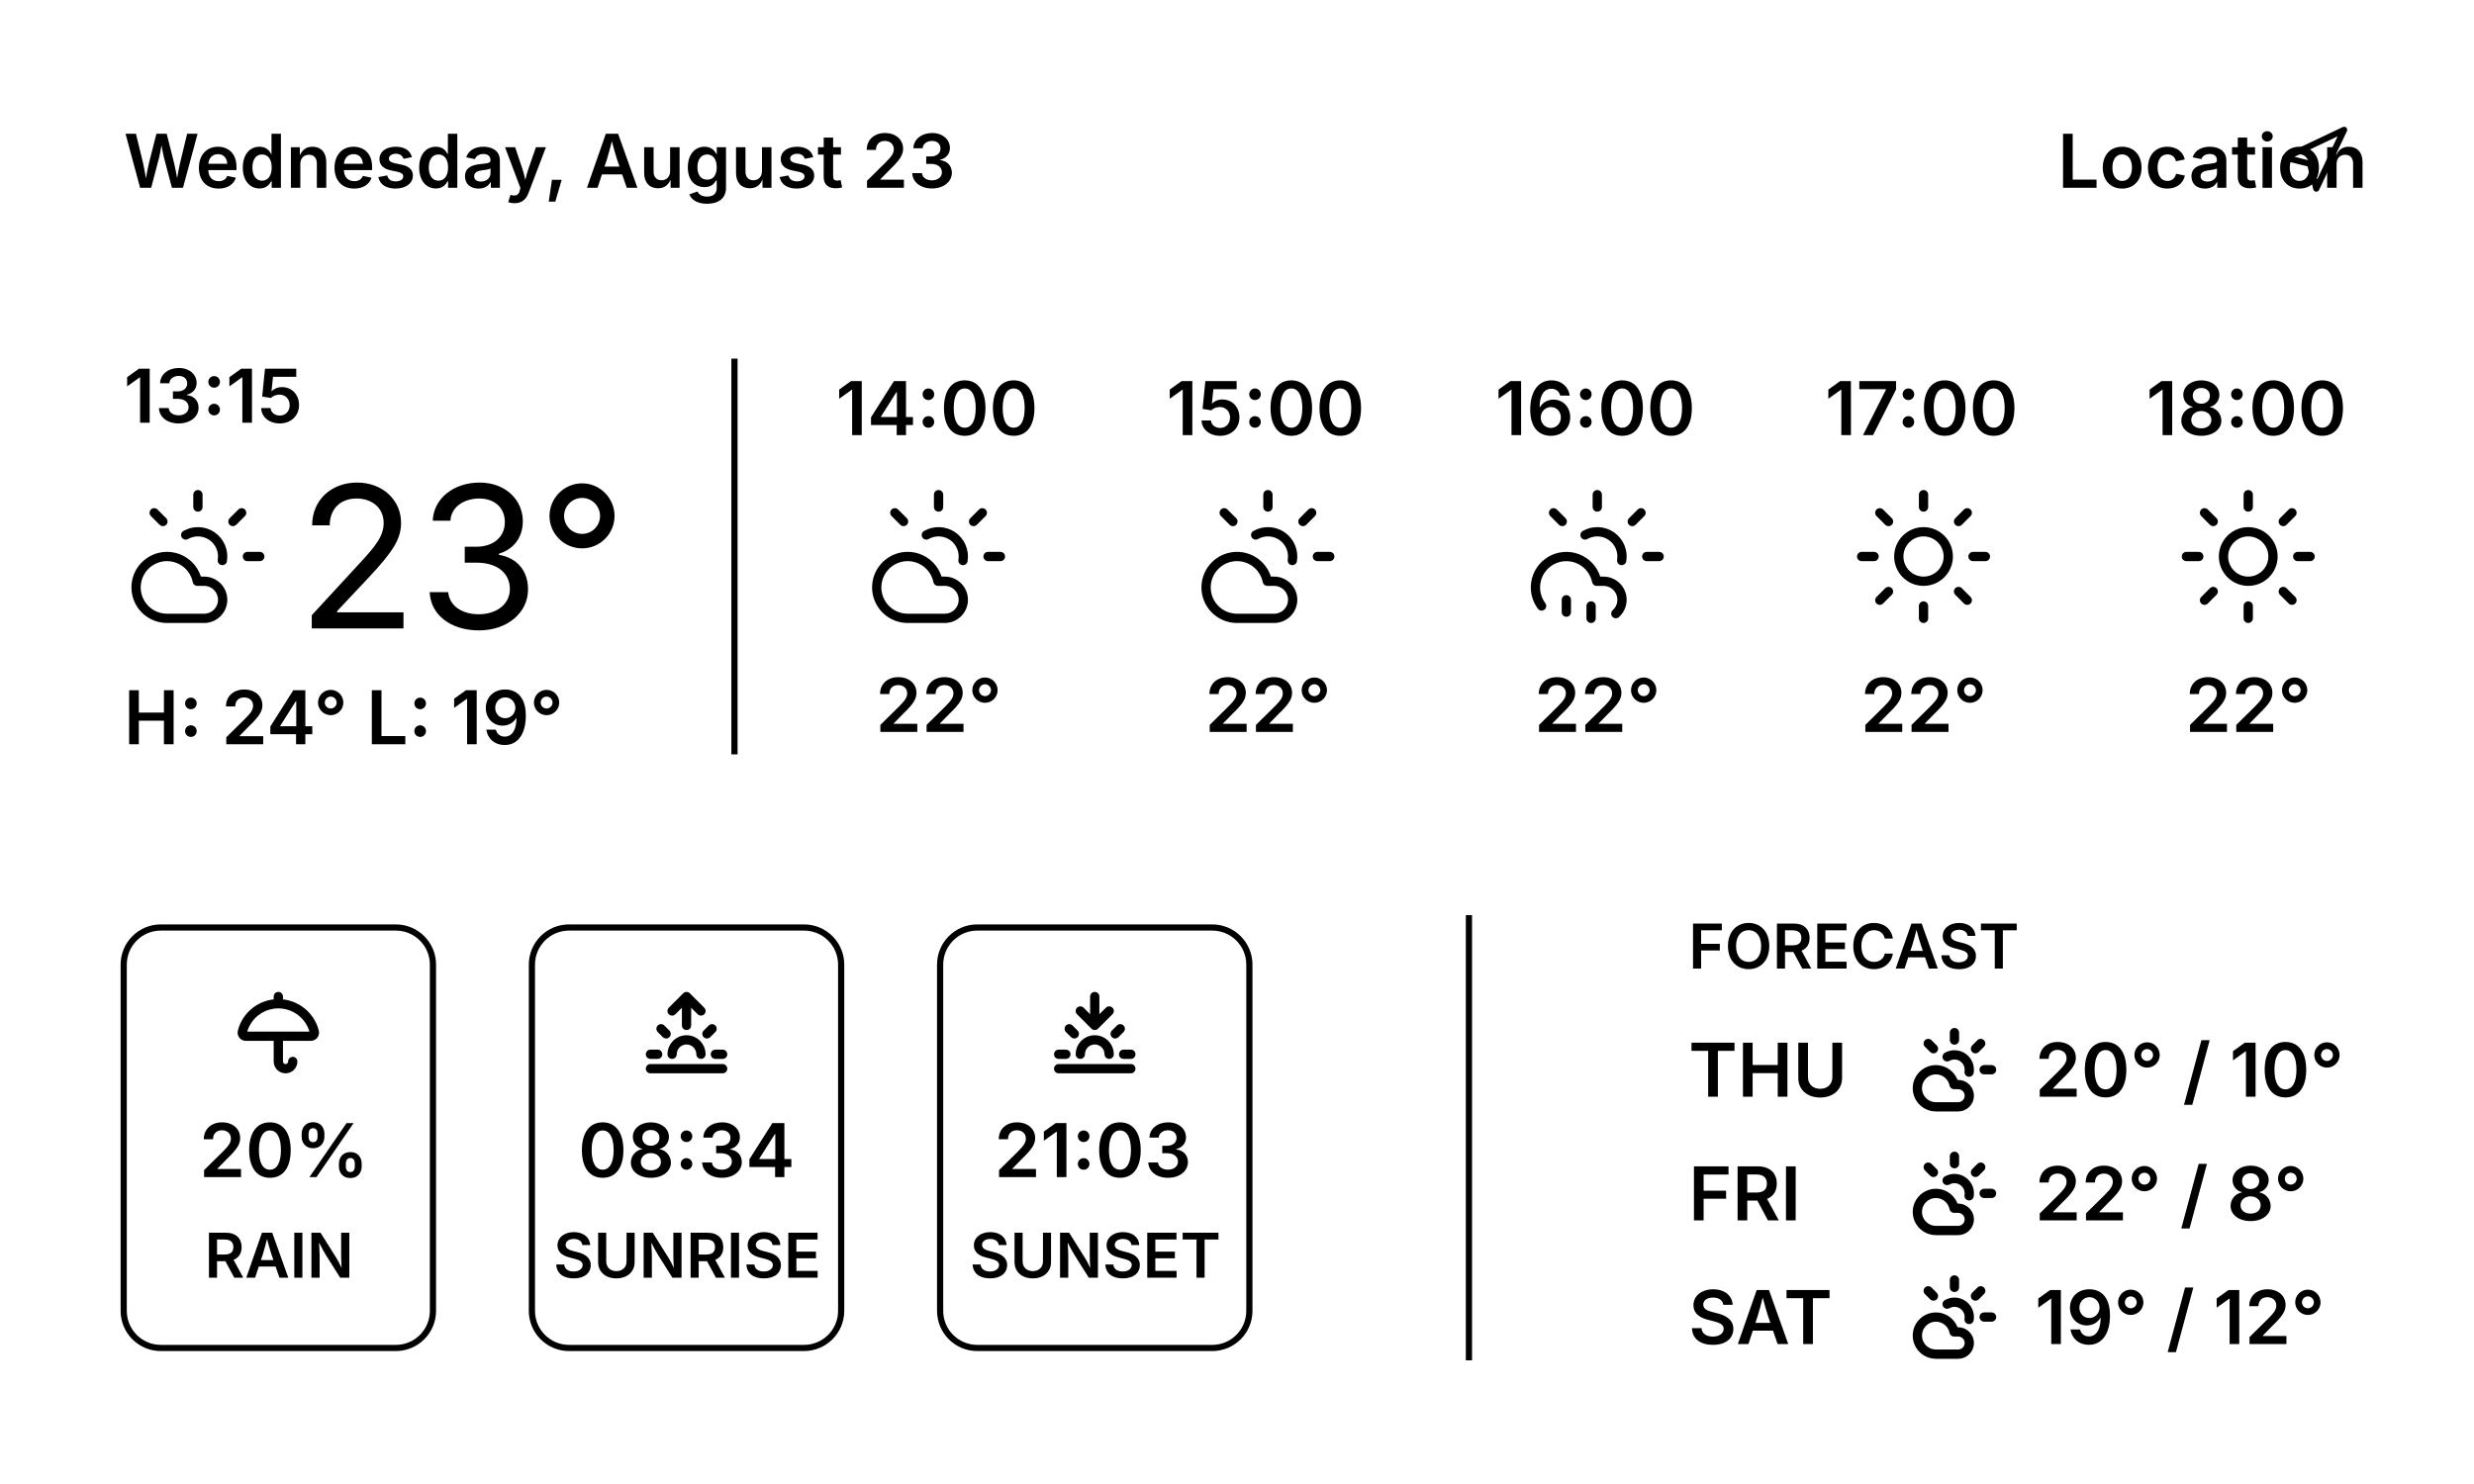
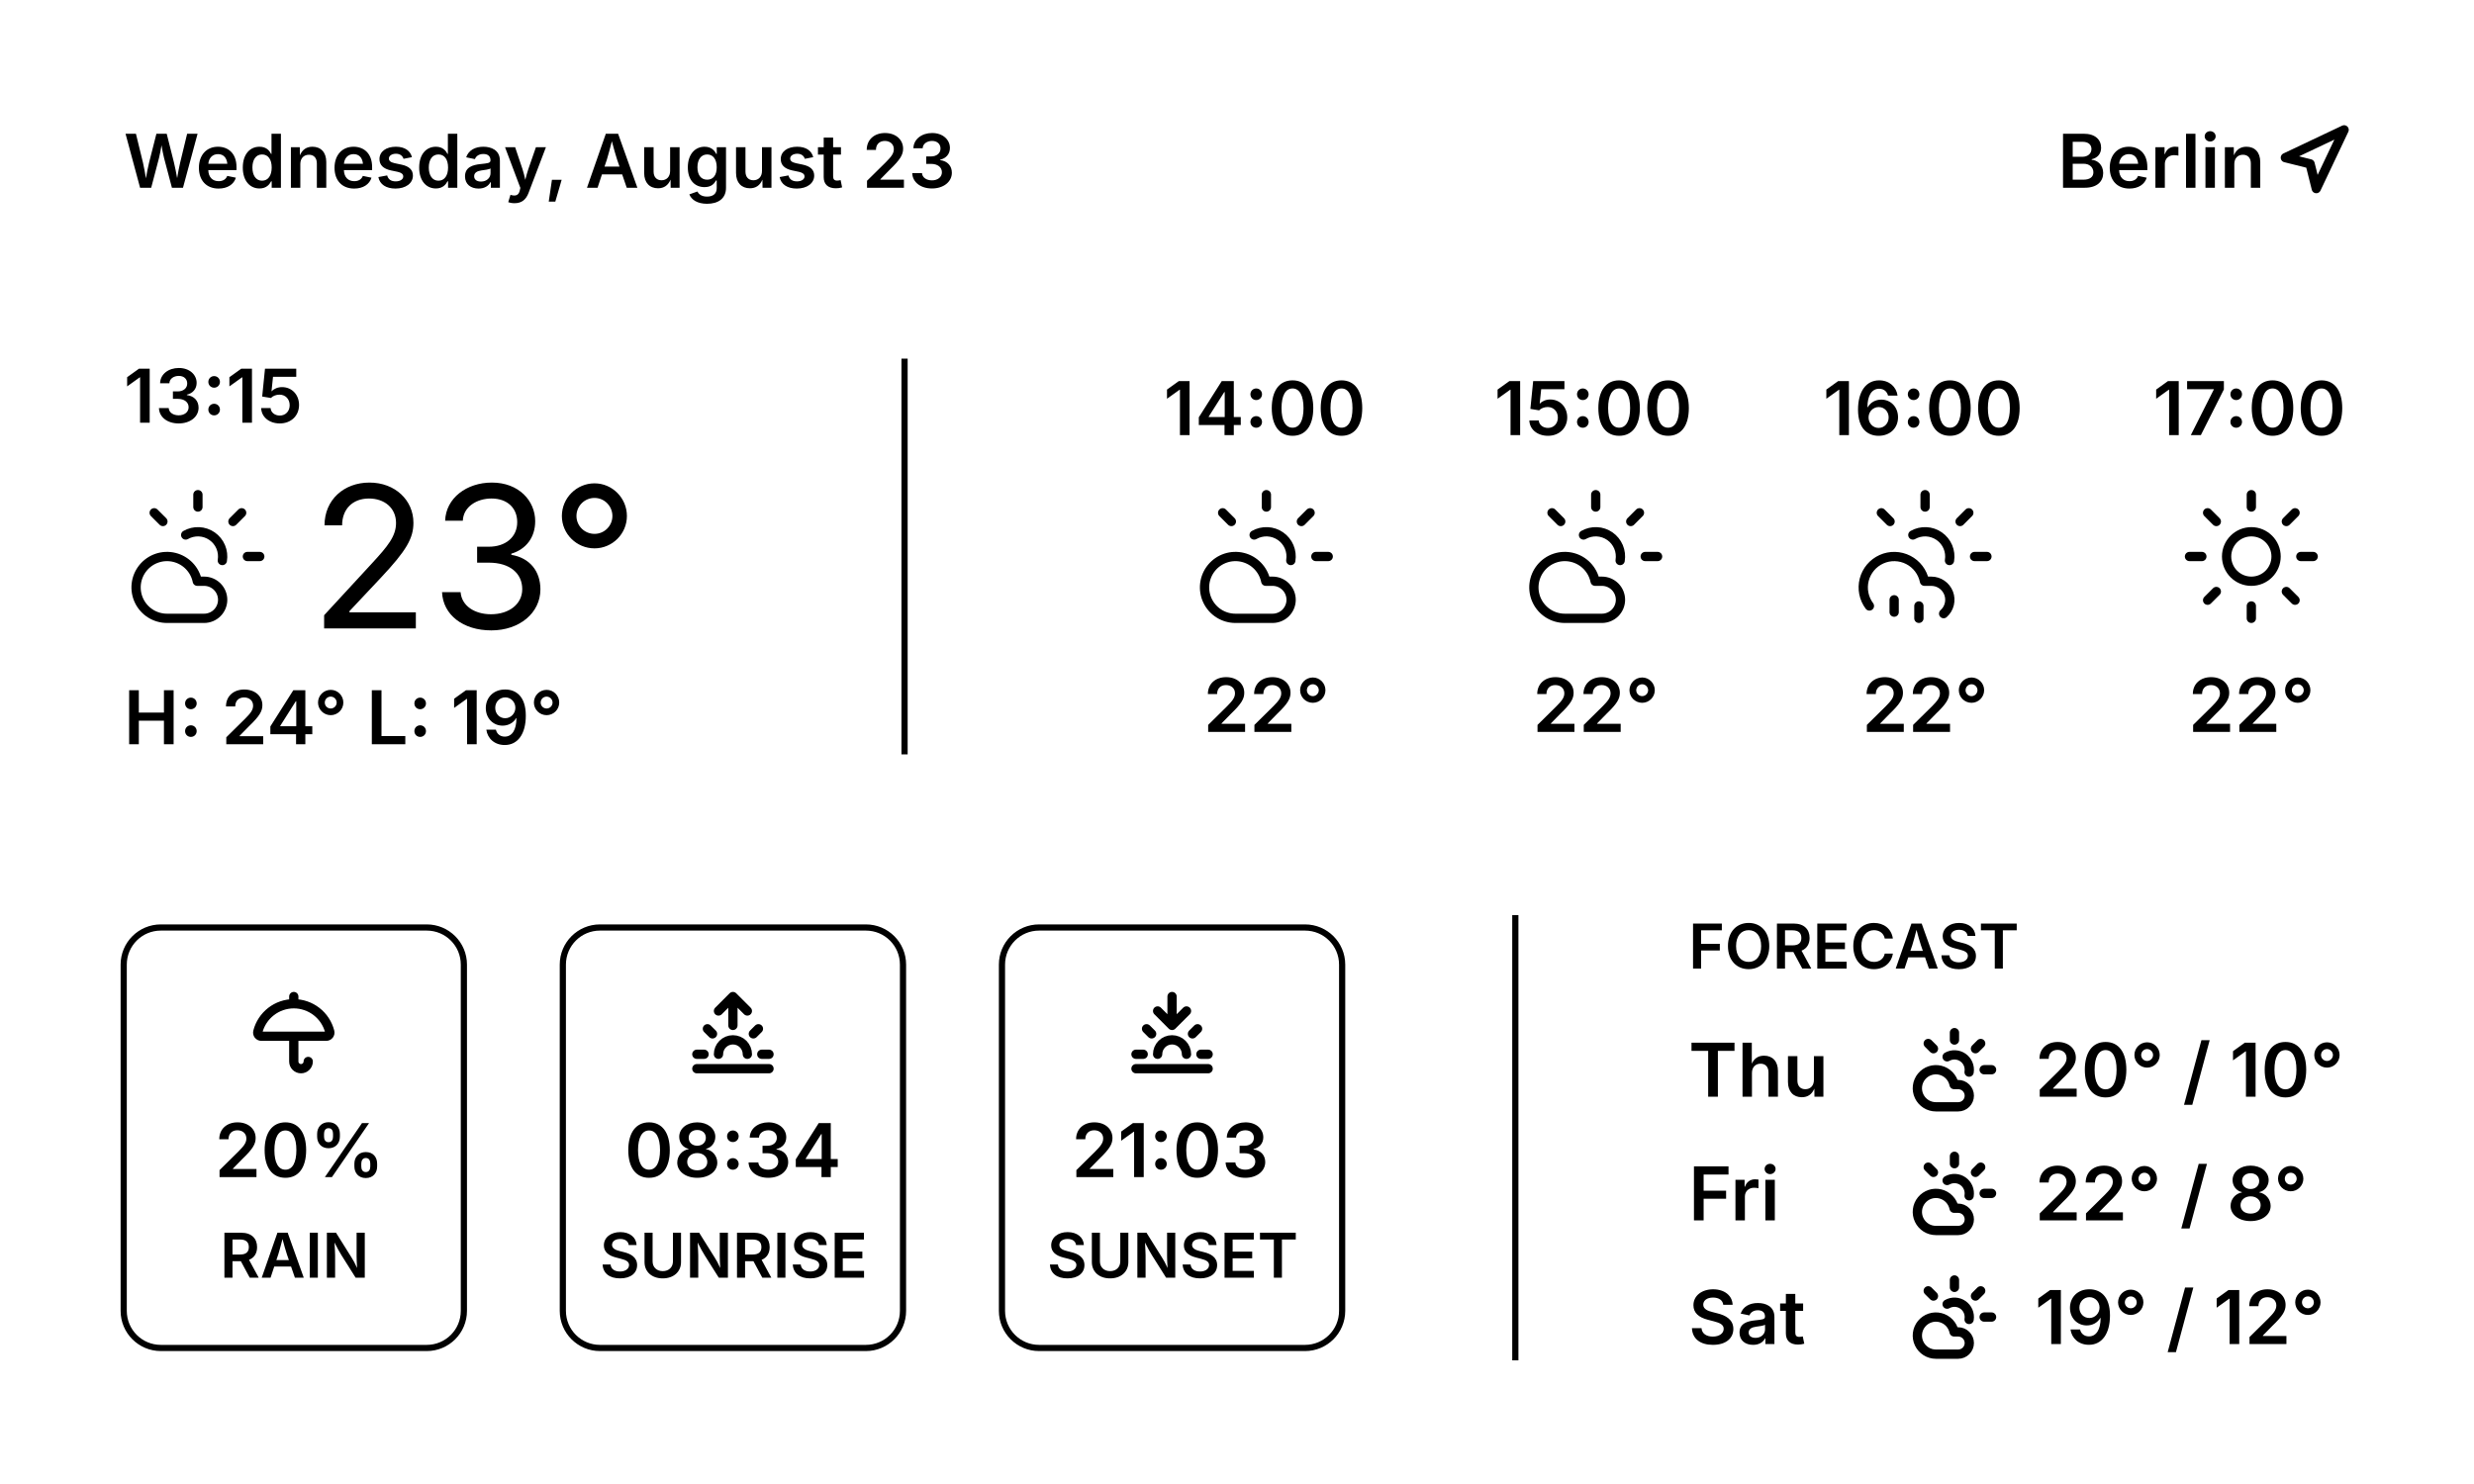
<svg xmlns="http://www.w3.org/2000/svg" width="800" height="480" viewBox="0 0 800 480" fill="none">
  <rect width="800" height="480" fill="#1E1E1E" />
  <g id="Dashboard v2">
    <rect width="800" height="480" fill="white" />
    <g id="Date">
      <text id="text-date" fill="black" style="white-space: pre" xml:space="preserve" font-family="Inter" font-size="24" font-weight="600" letter-spacing="0em">
        <tspan x="40" y="60.727">Wednesday, August 23</tspan>
      </text>
      <g id="Frame 16">
        <text id="text-city" fill="black" style="white-space: pre" xml:space="preserve" font-family="Inter" font-size="24" font-weight="600" letter-spacing="0em">
-           <tspan x="665.344" y="60.727">Location</tspan>
+           <tspan x="665.344" y="60.727">Berlin</tspan>
        </text>
        <g id="icon-location">
-           <path id="Vector" d="M739 51L758 42L749 61L747 53L739 51Z" stroke-width="2" stroke-linecap="round" stroke-linejoin="round" stroke="black" />
+           <path id="Vector" d="M739 51L758 42L749 61L747 53L739 51Z" stroke-width="3" stroke-linecap="round" stroke-linejoin="round" stroke="black" />
        </g>
      </g>
    </g>
    <g id="Frame 7">
      <g id="Frame 1">
        <g id="Frame 17">
          <text id="hour-now" fill="black" style="white-space: pre" xml:space="preserve" font-family="Inter" font-size="24" font-weight="600" letter-spacing="0em">
            <tspan x="40" y="136.727">13:15</tspan>
          </text>
          <g id="Frame 18">
            <g id="icon-hour-now">
              <path id="Vector_2" d="M64 160V164M49.86 165.86L52.68 168.68M80 180H84M78.14 165.86L75.32 168.68M71.894 181.3C72.14 179.809 71.959 178.279 71.371 176.886C70.784 175.494 69.814 174.297 68.574 173.433C67.334 172.569 65.875 172.074 64.365 172.005C62.856 171.936 61.357 172.297 60.044 173.044M66 200H54C52.108 200 50.255 199.462 48.656 198.451C47.057 197.439 45.778 195.995 44.967 194.285C44.156 192.576 43.847 190.672 44.075 188.793C44.303 186.915 45.06 185.14 46.257 183.675C47.454 182.209 49.041 181.113 50.836 180.514C52.631 179.915 54.559 179.838 56.396 180.291C58.233 180.744 59.904 181.708 61.214 183.073C62.525 184.438 63.422 186.146 63.8 188H66C67.591 188 69.118 188.632 70.243 189.757C71.368 190.883 72 192.409 72 194C72 195.591 71.368 197.117 70.243 198.243C69.118 199.368 67.591 200 66 200Z" stroke-width="3" stroke-linecap="round" stroke-linejoin="round" stroke="black" />
            </g>
            <text id="text-hour-now" fill="black" style="white-space: pre" xml:space="preserve" font-family="Inter" font-size="64" letter-spacing="0em">
-               <tspan x="96" y="203.273">23°</tspan>
+               <tspan x="100" y="203.273">23°</tspan>
            </text>
          </g>
          <text id="text-high-low" fill="black" style="white-space: pre" xml:space="preserve" font-family="Inter" font-size="24" font-weight="600" letter-spacing="0em">
            <tspan x="40" y="240.727">H: 24° L: 19°</tspan>
          </text>
        </g>
        <g id="Frame 20">
-           <rect x="237" y="116.5" width="1" height="127" stroke="black" />
+           <rect x="292" y="116.5" width="1" height="127" stroke="black" />
        </g>
        <g id="Frame 9">
          <g id="Frame 14">
            <text id="hour-1" fill="black" style="white-space: pre" xml:space="preserve" font-family="Inter" font-size="24" font-weight="600" letter-spacing="0em">
-               <tspan x="270.254" y="140.727">14:00</tspan>
+               <tspan x="376.254" y="140.727">14:00</tspan>
            </text>
            <g id="icon-hour-1">
-               <path id="Vector_3" d="M303.5 160V164M289.36 165.86L292.18 168.68M319.5 180H323.5M317.64 165.86L314.82 168.68M311.394 181.3C311.64 179.809 311.459 178.279 310.871 176.886C310.284 175.494 309.314 174.297 308.074 173.433C306.834 172.569 305.375 172.074 303.865 172.005C302.356 171.936 300.857 172.297 299.544 173.044M305.5 200H293.5C291.608 200 289.755 199.462 288.156 198.451C286.557 197.439 285.278 195.995 284.467 194.285C283.656 192.576 283.347 190.672 283.575 188.793C283.803 186.915 284.56 185.14 285.757 183.675C286.954 182.209 288.542 181.113 290.336 180.514C292.131 179.915 294.059 179.838 295.896 180.291C297.733 180.744 299.404 181.708 300.714 183.073C302.025 184.438 302.922 186.146 303.3 188H305.5C307.091 188 308.617 188.632 309.743 189.757C310.868 190.883 311.5 192.409 311.5 194C311.5 195.591 310.868 197.117 309.743 198.243C308.617 199.368 307.091 200 305.5 200Z" stroke-width="3" stroke-linecap="round" stroke-linejoin="round" stroke="black" />
+               <path id="Vector_3" d="M409.5 160V164M395.36 165.86L398.18 168.68M425.5 180H429.5M423.64 165.86L420.82 168.68M417.394 181.3C417.64 179.809 417.459 178.279 416.871 176.886C416.284 175.494 415.314 174.297 414.074 173.433C412.834 172.569 411.375 172.074 409.865 172.005C408.356 171.936 406.857 172.297 405.544 173.044M411.5 200H399.5C397.608 200 395.755 199.462 394.156 198.451C392.557 197.439 391.278 195.995 390.467 194.285C389.656 192.576 389.347 190.672 389.575 188.793C389.803 186.915 390.56 185.14 391.757 183.675C392.954 182.209 394.542 181.113 396.336 180.514C398.131 179.915 400.059 179.838 401.896 180.291C403.733 180.744 405.404 181.708 406.714 183.073C408.025 184.438 408.922 186.146 409.3 188H411.5C413.091 188 414.617 188.632 415.743 189.757C416.868 190.883 417.5 192.409 417.5 194C417.5 195.591 416.868 197.117 415.743 198.243C414.617 199.368 413.091 200 411.5 200Z" stroke-width="3" stroke-linecap="round" stroke-linejoin="round" stroke="black" />
            </g>
            <text id="temperature-hour-1" fill="black" style="white-space: pre" xml:space="preserve" font-family="Inter" font-size="24" font-weight="600" letter-spacing="0em">
-               <tspan x="283.098" y="236.727">22°</tspan>
+               <tspan x="389.098" y="236.727">22°</tspan>
            </text>
          </g>
          <g id="Frame 15">
            <text id="hour-2" fill="black" style="white-space: pre" xml:space="preserve" font-family="Inter" font-size="24" font-weight="600" letter-spacing="0em">
-               <tspan x="377.152" y="140.727">15:00</tspan>
+               <tspan x="483.152" y="140.727">15:00</tspan>
            </text>
            <g id="icon-hour-2">
-               <path id="Vector_4" d="M410 160V164M395.86 165.86L398.68 168.68M426 180H430M424.14 165.86L421.32 168.68M417.894 181.3C418.14 179.809 417.959 178.279 417.371 176.886C416.784 175.494 415.814 174.297 414.574 173.433C413.334 172.569 411.875 172.074 410.365 172.005C408.856 171.936 407.357 172.297 406.044 173.044M412 200H400C398.108 200 396.255 199.462 394.656 198.451C393.057 197.439 391.778 195.995 390.967 194.285C390.156 192.576 389.847 190.672 390.075 188.793C390.303 186.915 391.06 185.14 392.257 183.675C393.454 182.209 395.042 181.113 396.836 180.514C398.631 179.915 400.559 179.838 402.396 180.291C404.233 180.744 405.904 181.708 407.214 183.073C408.525 184.438 409.422 186.146 409.8 188H412C413.591 188 415.117 188.632 416.243 189.757C417.368 190.883 418 192.409 418 194C418 195.591 417.368 197.117 416.243 198.243C415.117 199.368 413.591 200 412 200Z" stroke-width="3" stroke-linecap="round" stroke-linejoin="round" stroke="black" />
+               <path id="Vector_4" d="M516 160V164M501.86 165.86L504.68 168.68M532 180H536M530.14 165.86L527.32 168.68M523.894 181.3C524.14 179.809 523.959 178.279 523.371 176.886C522.784 175.494 521.814 174.297 520.574 173.433C519.334 172.569 517.875 172.074 516.365 172.005C514.856 171.936 513.357 172.297 512.044 173.044M518 200H506C504.108 200 502.255 199.462 500.656 198.451C499.057 197.439 497.778 195.995 496.967 194.285C496.156 192.576 495.847 190.672 496.075 188.793C496.303 186.915 497.06 185.14 498.257 183.675C499.454 182.209 501.042 181.113 502.836 180.514C504.631 179.915 506.559 179.838 508.396 180.291C510.233 180.744 511.904 181.708 513.214 183.073C514.525 184.438 515.422 186.146 515.8 188H518C519.591 188 521.117 188.632 522.243 189.757C523.368 190.883 524 192.409 524 194C524 195.591 523.368 197.117 522.243 198.243C521.117 199.368 519.591 200 518 200Z" stroke-width="3" stroke-linecap="round" stroke-linejoin="round" stroke="black" />
            </g>
            <text id="temperature-hour-2" fill="black" style="white-space: pre" xml:space="preserve" font-family="Inter" font-size="24" font-weight="600" letter-spacing="0em">
-               <tspan x="389.598" y="236.727">22°</tspan>
+               <tspan x="495.598" y="236.727">22°</tspan>
            </text>
          </g>
          <g id="Frame 16_2">
            <text id="hour-3" fill="black" style="white-space: pre" xml:space="preserve" font-family="Inter" font-size="24" font-weight="600" letter-spacing="0em">
-               <tspan x="483.465" y="140.727">16:00</tspan>
+               <tspan x="589.465" y="140.727">16:00</tspan>
            </text>
            <g id="icon-hour-3">
-               <path id="Vector_5" d="M516.5 160V164M502.36 165.86L505.18 168.68M532.5 180H536.5M530.64 165.86L527.82 168.68M524.394 181.3C524.64 179.809 524.459 178.279 523.871 176.886C523.284 175.494 522.314 174.297 521.074 173.433C519.834 172.569 518.375 172.074 516.865 172.005C515.356 171.936 513.857 172.297 512.544 173.044M498.5 196C497.601 194.8 496.983 193.414 496.693 191.943C496.402 190.472 496.446 188.955 496.82 187.504C497.195 186.052 497.892 184.703 498.858 183.557C499.824 182.411 501.036 181.497 502.403 180.883C503.771 180.268 505.259 179.969 506.758 180.007C508.256 180.045 509.727 180.42 511.061 181.103C512.396 181.787 513.559 182.761 514.466 183.955C515.373 185.149 516 186.531 516.3 188H518.5C519.717 187.998 520.906 188.366 521.908 189.056C522.911 189.745 523.68 190.724 524.114 191.86C524.548 192.997 524.626 194.239 524.338 195.422C524.05 196.604 523.409 197.671 522.5 198.48M514.5 196V200M506.5 194V198" stroke-width="3" stroke-linecap="round" stroke-linejoin="round" stroke="black" />
+               <path id="Vector_5" d="M622.5 160V164M608.36 165.86L611.18 168.68M638.5 180H642.5M636.64 165.86L633.82 168.68M630.394 181.3C630.64 179.809 630.459 178.279 629.871 176.886C629.284 175.494 628.314 174.297 627.074 173.433C625.834 172.569 624.375 172.074 622.865 172.005C621.356 171.936 619.857 172.297 618.544 173.044M604.5 196C603.601 194.8 602.983 193.414 602.693 191.943C602.402 190.472 602.446 188.955 602.82 187.504C603.195 186.052 603.892 184.703 604.858 183.557C605.824 182.411 607.036 181.497 608.403 180.883C609.771 180.268 611.259 179.969 612.758 180.007C614.256 180.045 615.727 180.42 617.061 181.103C618.396 181.787 619.559 182.761 620.466 183.955C621.373 185.149 622 186.531 622.3 188H624.5C625.717 187.998 626.906 188.366 627.908 189.056C628.911 189.745 629.68 190.724 630.114 191.86C630.548 192.997 630.626 194.239 630.338 195.422C630.05 196.604 629.409 197.671 628.5 198.48M620.5 196V200M612.5 194V198" stroke-width="3" stroke-linecap="round" stroke-linejoin="round" stroke="black" />
            </g>
            <text id="temperature-hour-3" fill="black" style="white-space: pre" xml:space="preserve" font-family="Inter" font-size="24" font-weight="600" letter-spacing="0em">
-               <tspan x="496.098" y="236.727">22°</tspan>
+               <tspan x="602.098" y="236.727">22°</tspan>
            </text>
          </g>
          <g id="Frame 17_2">
            <text id="hour-4" fill="black" style="white-space: pre" xml:space="preserve" font-family="Inter" font-size="24" font-weight="600" letter-spacing="0em">
-               <tspan x="590.113" y="140.727">17:00</tspan>
+               <tspan x="696.113" y="140.727">17:00</tspan>
            </text>
            <g id="icon-hour-4">
-               <path id="Vector_6" d="M622 160V164M622 196V200M607.86 165.86L610.68 168.68M633.32 191.32L636.14 194.14M602 180H606M638 180H642M610.68 191.32L607.86 194.14M636.14 165.86L633.32 168.68M630 180C630 184.418 626.418 188 622 188C617.582 188 614 184.418 614 180C614 175.582 617.582 172 622 172C626.418 172 630 175.582 630 180Z" stroke-width="3" stroke-linecap="round" stroke-linejoin="round" stroke="black" />
+               <path id="Vector_6" d="M728 160V164M728 196V200M713.86 165.86L716.68 168.68M739.32 191.32L742.14 194.14M708 180H712M744 180H748M716.68 191.32L713.86 194.14M742.14 165.86L739.32 168.68M736 180C736 184.418 732.418 188 728 188C723.582 188 720 184.418 720 180C720 175.582 723.582 172 728 172C732.418 172 736 175.582 736 180Z" stroke-width="3" stroke-linecap="round" stroke-linejoin="round" stroke="black" />
            </g>
            <text id="temperature-hour-4" fill="black" style="white-space: pre" xml:space="preserve" font-family="Inter" font-size="24" font-weight="600" letter-spacing="0em">
-               <tspan x="601.598" y="236.727">22°</tspan>
-             </text>
-           </g>
-           <g id="Frame 18_2">
-             <text id="hour-5" fill="black" style="white-space: pre" xml:space="preserve" font-family="Inter" font-size="24" font-weight="600" letter-spacing="0em">
-               <tspan x="694" y="140.727">18:00</tspan>
-             </text>
-             <g id="icon-hour-5">
-               <path id="Vector_7" d="M727 160V164M727 196V200M712.86 165.86L715.68 168.68M738.32 191.32L741.14 194.14M707 180H711M743 180H747M715.68 191.32L712.86 194.14M741.14 165.86L738.32 168.68M735 180C735 184.418 731.418 188 727 188C722.582 188 719 184.418 719 180C719 175.582 722.582 172 727 172C731.418 172 735 175.582 735 180Z" stroke-width="3" stroke-linecap="round" stroke-linejoin="round" stroke="black" />
-             </g>
-             <text id="temperature-hour-5" fill="black" style="white-space: pre" xml:space="preserve" font-family="Inter" font-size="24" font-weight="600" letter-spacing="0em">
-               <tspan x="706.598" y="236.727">22°</tspan>
+               <tspan x="707.598" y="236.727">22°</tspan>
            </text>
          </g>
        </g>
      </g>
    </g>
    <g id="Frame 21">
      <g id="Frame 9_2">
        <g id="Frame 17_3">
-           <rect x="40" y="300" width="100" height="136" rx="12" stroke="black" stroke-width="2" stroke-miterlimit="16" />
+           <rect x="40" y="300" width="110" height="136" rx="12" stroke="black" stroke-width="2" stroke-miterlimit="16" />
          <g id="icon-umbrella" clip-path="url(#clip0_0_1)">
-             <path id="Vector_8" d="M90 335.167V343.333C90 343.952 90.246 344.546 90.683 344.983C91.121 345.421 91.715 345.667 92.333 345.667C92.952 345.667 93.546 345.421 93.983 344.983C94.421 344.546 94.667 343.952 94.667 343.333M90 322.333V324.667M100.491 335.167C100.672 335.168 100.851 335.127 101.014 335.048C101.177 334.968 101.319 334.851 101.429 334.707C101.538 334.562 101.613 334.395 101.647 334.216C101.68 334.038 101.672 333.855 101.622 333.68C100.961 331.101 99.46 328.814 97.355 327.182C95.251 325.549 92.664 324.663 90.001 324.663C87.338 324.663 84.75 325.549 82.646 327.182C80.542 328.814 79.041 331.101 78.379 333.68C78.329 333.854 78.321 334.036 78.354 334.214C78.387 334.391 78.461 334.559 78.57 334.703C78.678 334.847 78.819 334.963 78.98 335.044C79.142 335.125 79.32 335.167 79.5 335.167H100.491Z" stroke-width="3" stroke-linecap="round" stroke-linejoin="round" stroke="black" />
+             <path id="Vector_7" d="M95 335.167V343.333C95 343.952 95.246 344.546 95.683 344.983C96.121 345.421 96.715 345.667 97.333 345.667C97.952 345.667 98.546 345.421 98.983 344.983C99.421 344.546 99.667 343.952 99.667 343.333M95 322.333V324.667M105.491 335.167C105.672 335.168 105.851 335.127 106.014 335.048C106.177 334.968 106.319 334.851 106.429 334.707C106.538 334.563 106.613 334.395 106.647 334.216C106.68 334.038 106.672 333.855 106.622 333.68C105.961 331.101 104.46 328.815 102.355 327.182C100.251 325.55 97.664 324.663 95.001 324.663C92.338 324.663 89.75 325.55 87.646 327.182C85.542 328.815 84.041 331.101 83.379 333.68C83.329 333.854 83.321 334.037 83.354 334.214C83.387 334.391 83.461 334.559 83.57 334.703C83.678 334.847 83.819 334.964 83.98 335.044C84.142 335.125 84.32 335.167 84.5 335.167H105.491Z" stroke-width="3" stroke-linecap="round" stroke-linejoin="round" stroke="black" />
          </g>
          <text id="chance-of-rain" fill="black" style="white-space: pre" xml:space="preserve" font-family="Inter" font-size="24" font-weight="600" letter-spacing="0em">
-             <tspan x="64.418" y="380.727">20%</tspan>
+             <tspan x="69.418" y="380.727">20%</tspan>
          </text>
          <text id="chance-of-rain-title" fill="black" style="white-space: pre" xml:space="preserve" font-family="Inter" font-size="20" font-weight="600" letter-spacing="0em">
-             <tspan x="66.103" y="413.273">RAIN</tspan>
+             <tspan x="71.103" y="413.273">RAIN</tspan>
          </text>
        </g>
        <g id="Frame 16_3">
-           <rect x="172" y="300" width="100" height="136" rx="12" stroke="black" stroke-width="2" stroke-miterlimit="16" />
+           <rect x="182" y="300" width="110" height="136" rx="12" stroke="black" stroke-width="2" stroke-miterlimit="16" />
          <g id="icon-sunrise" clip-path="url(#clip1_0_1)">
-             <path id="Vector_9" d="M222 322.333V331.667M226.667 327L222 322.333L217.333 327M213.752 332.752L215.397 334.397M210.333 341H212.667M231.333 341H233.667M230.248 332.752L228.603 334.397M233.667 345.667H210.333M226.667 341C226.667 339.762 226.175 338.575 225.3 337.7C224.425 336.825 223.238 336.333 222 336.333C220.762 336.333 219.575 336.825 218.7 337.7C217.825 338.575 217.333 339.762 217.333 341" stroke-width="3" stroke-linecap="round" stroke-linejoin="round" stroke="black" />
+             <path id="Vector_8" d="M237 322.333V331.667M241.667 327L237 322.333L232.333 327M228.752 332.752L230.397 334.397M225.333 341H227.667M246.333 341H248.667M245.248 332.752L243.603 334.397M248.667 345.667H225.333M241.667 341C241.667 339.762 241.175 338.575 240.3 337.7C239.425 336.825 238.238 336.333 237 336.333C235.762 336.333 234.575 336.825 233.7 337.7C232.825 338.575 232.333 339.762 232.333 341" stroke-width="3" stroke-linecap="round" stroke-linejoin="round" stroke="black" />
          </g>
          <text id="sunrise-time" fill="black" style="white-space: pre" xml:space="preserve" font-family="Inter" font-size="24" font-weight="600" letter-spacing="0em">
-             <tspan x="186.961" y="380.727">08:34</tspan>
+             <tspan x="201.961" y="380.727">08:34</tspan>
          </text>
          <text id="sunrise-title" fill="black" style="white-space: pre" xml:space="preserve" font-family="Inter" font-size="20" font-weight="600" letter-spacing="0em">
-             <tspan x="178.943" y="413.273">SUNRISE</tspan>
+             <tspan x="193.943" y="413.273">SUNRISE</tspan>
          </text>
        </g>
        <g id="Frame 15_2">
-           <rect x="304" y="300" width="100" height="136" rx="12" stroke="black" stroke-width="2" stroke-miterlimit="16" />
+           <rect x="324" y="300" width="110" height="136" rx="12" stroke="black" stroke-width="2" stroke-miterlimit="16" />
          <g id="icon-sunset" clip-path="url(#clip2_0_1)">
-             <path id="Vector_10" d="M354 331.667V322.333M349.333 327L354 331.667L358.667 327M345.752 332.752L347.397 334.397M342.333 341H344.667M363.333 341H365.667M362.248 332.752L360.603 334.397M365.667 345.667H342.333M358.667 341C358.667 339.762 358.175 338.575 357.3 337.7C356.425 336.825 355.238 336.333 354 336.333C352.762 336.333 351.575 336.825 350.7 337.7C349.825 338.575 349.333 339.762 349.333 341" stroke-width="3" stroke-linecap="round" stroke-linejoin="round" stroke="black" />
+             <path id="Vector_9" d="M379 331.667V322.333M374.333 327L379 331.667L383.667 327M370.752 332.752L372.397 334.397M367.333 341H369.667M388.333 341H390.667M387.248 332.752L385.603 334.397M390.667 345.667H367.333M383.667 341C383.667 339.762 383.175 338.575 382.3 337.7C381.425 336.825 380.238 336.333 379 336.333C377.762 336.333 376.575 336.825 375.7 337.7C374.825 338.575 374.333 339.762 374.333 341" stroke-width="3" stroke-linecap="round" stroke-linejoin="round" stroke="black" />
          </g>
          <text id="sunset-time" fill="black" style="white-space: pre" xml:space="preserve" font-family="Inter" font-size="24" font-weight="600" letter-spacing="0em">
-             <tspan x="321.48" y="380.727">21:03</tspan>
+             <tspan x="346.48" y="380.727">21:03</tspan>
          </text>
          <text id="sunset-title" fill="black" style="white-space: pre" xml:space="preserve" font-family="Inter" font-size="20" font-weight="600" letter-spacing="0em">
-             <tspan x="313.59" y="413.273">SUNSET</tspan>
+             <tspan x="338.59" y="413.273">SUNSET</tspan>
          </text>
        </g>
      </g>
      <g id="Frame 20_2">
-         <rect x="474.5" y="296.5" width="1" height="143" stroke="black" />
+         <rect x="489.5" y="296.5" width="1" height="143" stroke="black" />
      </g>
      <g id="Weather">
        <text id="FORECAST" fill="black" style="white-space: pre" xml:space="preserve" font-family="Inter" font-size="20" font-weight="600" letter-spacing="0em">
          <tspan x="546" y="313.273">FORECAST</tspan>
        </text>
        <g id="Frame 6">
          <g id="Frame 3">
            <text id="day-forecast-1" fill="black" style="white-space: pre" xml:space="preserve" font-family="Inter" font-size="24" font-weight="600" letter-spacing="0em">
-               <tspan x="546" y="354.727">THU</tspan>
+               <tspan x="546" y="354.727">Thu</tspan>
            </text>
            <g id="icon-forecast-1" clip-path="url(#clip3_0_1)">
-               <path id="Vector_11" d="M631.999 334V336.4M623.515 337.516L625.207 339.208M641.6 346H644M640.484 337.516L638.792 339.208M636.736 346.78C636.884 345.885 636.775 344.967 636.422 344.132C636.07 343.297 635.488 342.578 634.744 342.06C634 341.541 633.124 341.244 632.219 341.203C631.313 341.162 630.414 341.378 629.626 341.826M633.199 358H625.999C624.864 358 623.752 357.677 622.792 357.071C621.833 356.464 621.065 355.597 620.579 354.571C620.092 353.546 619.907 352.403 620.044 351.276C620.181 350.149 620.635 349.084 621.353 348.205C622.071 347.326 623.024 346.668 624.101 346.309C625.178 345.949 626.334 345.903 627.437 346.174C628.539 346.446 629.542 347.025 630.328 347.844C631.114 348.663 631.652 349.688 631.879 350.8H633.199C634.154 350.8 635.07 351.179 635.745 351.854C636.42 352.53 636.8 353.445 636.8 354.4C636.8 355.355 636.42 356.27 635.745 356.946C635.07 357.621 634.154 358 633.199 358Z" stroke-width="3" stroke-linecap="round" stroke-linejoin="round" stroke="black" />
+               <path id="Vector_10" d="M631.999 334V336.4M623.515 337.516L625.207 339.208M641.6 346H644M640.484 337.516L638.792 339.208M636.736 346.78C636.884 345.885 636.775 344.967 636.422 344.132C636.07 343.297 635.488 342.578 634.744 342.06C634 341.541 633.124 341.244 632.219 341.203C631.313 341.162 630.414 341.378 629.626 341.826M633.199 358H625.999C624.864 358 623.752 357.677 622.792 357.071C621.833 356.464 621.065 355.597 620.579 354.571C620.092 353.546 619.907 352.403 620.044 351.276C620.181 350.149 620.635 349.084 621.353 348.205C622.071 347.326 623.024 346.668 624.101 346.309C625.178 345.949 626.334 345.903 627.437 346.174C628.539 346.446 629.542 347.025 630.328 347.844C631.114 348.663 631.652 349.688 631.879 350.8H633.199C634.154 350.8 635.07 351.179 635.745 351.854C636.42 352.53 636.8 353.445 636.8 354.4C636.8 355.355 636.42 356.27 635.745 356.946C635.07 357.621 634.154 358 633.199 358Z" stroke-width="3" stroke-linecap="round" stroke-linejoin="round" stroke="black" />
            </g>
            <text id="high-low-forecast-1" fill="black" style="white-space: pre" xml:space="preserve" font-family="Inter" font-size="24" font-weight="600" letter-spacing="0em">
              <tspan x="658" y="354.727">20° / 10°</tspan>
            </text>
          </g>
          <g id="Frame 6_2">
            <text id="day-forecast-2" fill="black" style="white-space: pre" xml:space="preserve" font-family="Inter" font-size="24" font-weight="600" letter-spacing="0em">
-               <tspan x="546" y="394.727">FRI</tspan>
+               <tspan x="546" y="394.727">Fri</tspan>
            </text>
            <g id="icon-forecast-2" clip-path="url(#clip4_0_1)">
-               <path id="Vector_12" d="M631.999 374V376.4M623.515 377.516L625.207 379.208M641.6 386H644M640.484 377.516L638.792 379.208M636.736 386.78C636.884 385.885 636.775 384.967 636.422 384.132C636.07 383.297 635.488 382.578 634.744 382.06C634 381.541 633.124 381.244 632.219 381.203C631.313 381.162 630.414 381.378 629.626 381.826M633.199 398H625.999C624.864 398 623.752 397.677 622.792 397.071C621.833 396.464 621.065 395.597 620.579 394.571C620.092 393.546 619.907 392.403 620.044 391.276C620.181 390.149 620.635 389.084 621.353 388.205C622.071 387.326 623.024 386.668 624.101 386.309C625.178 385.949 626.334 385.903 627.437 386.174C628.539 386.446 629.542 387.025 630.328 387.844C631.114 388.663 631.652 389.688 631.879 390.8H633.199C634.154 390.8 635.07 391.179 635.745 391.854C636.42 392.53 636.8 393.445 636.8 394.4C636.8 395.355 636.42 396.27 635.745 396.946C635.07 397.621 634.154 398 633.199 398Z" stroke-width="3" stroke-linecap="round" stroke-linejoin="round" stroke="black" />
+               <path id="Vector_11" d="M631.999 374V376.4M623.515 377.516L625.207 379.208M641.6 386H644M640.484 377.516L638.792 379.208M636.736 386.78C636.884 385.885 636.775 384.967 636.422 384.132C636.07 383.297 635.488 382.578 634.744 382.06C634 381.541 633.124 381.244 632.219 381.203C631.313 381.162 630.414 381.378 629.626 381.826M633.199 398H625.999C624.864 398 623.752 397.677 622.792 397.071C621.833 396.464 621.065 395.597 620.579 394.571C620.092 393.546 619.907 392.403 620.044 391.276C620.181 390.149 620.635 389.084 621.353 388.205C622.071 387.326 623.024 386.668 624.101 386.309C625.178 385.949 626.334 385.903 627.437 386.174C628.539 386.446 629.542 387.025 630.328 387.844C631.114 388.663 631.652 389.688 631.879 390.8H633.199C634.154 390.8 635.07 391.179 635.745 391.854C636.42 392.53 636.8 393.445 636.8 394.4C636.8 395.355 636.42 396.27 635.745 396.946C635.07 397.621 634.154 398 633.199 398Z" stroke-width="3" stroke-linecap="round" stroke-linejoin="round" stroke="black" />
            </g>
            <text id="high-low-forecast-2" fill="black" style="white-space: pre" xml:space="preserve" font-family="Inter" font-size="24" font-weight="600" letter-spacing="0em">
              <tspan x="658" y="394.727">22° / 8°</tspan>
            </text>
          </g>
          <g id="Frame 7_2">
            <text id="day-forecast-3" fill="black" style="white-space: pre" xml:space="preserve" font-family="Inter" font-size="24" font-weight="600" letter-spacing="0em">
-               <tspan x="546" y="434.727">SAT</tspan>
+               <tspan x="546" y="434.727">Sat</tspan>
            </text>
            <g id="icon-forecast-3" clip-path="url(#clip5_0_1)">
-               <path id="Vector_13" d="M631.999 414V416.4M623.515 417.516L625.207 419.208M641.6 426H644M640.484 417.516L638.792 419.208M636.736 426.78C636.884 425.885 636.775 424.967 636.422 424.132C636.07 423.297 635.488 422.578 634.744 422.06C634 421.541 633.124 421.244 632.219 421.203C631.313 421.162 630.414 421.378 629.626 421.826M633.199 438H625.999C624.864 438 623.752 437.677 622.792 437.071C621.833 436.464 621.065 435.597 620.579 434.571C620.092 433.546 619.907 432.403 620.044 431.276C620.181 430.149 620.635 429.084 621.353 428.205C622.071 427.326 623.024 426.668 624.101 426.309C625.178 425.949 626.334 425.903 627.437 426.174C628.539 426.446 629.542 427.025 630.328 427.844C631.114 428.663 631.652 429.688 631.879 430.8H633.199C634.154 430.8 635.07 431.179 635.745 431.854C636.42 432.53 636.8 433.445 636.8 434.4C636.8 435.355 636.42 436.27 635.745 436.946C635.07 437.621 634.154 438 633.199 438Z" stroke-width="3" stroke-linecap="round" stroke-linejoin="round" stroke="black" />
+               <path id="Vector_12" d="M631.999 414V416.4M623.515 417.516L625.207 419.208M641.6 426H644M640.484 417.516L638.792 419.208M636.736 426.78C636.884 425.885 636.775 424.967 636.422 424.132C636.07 423.297 635.488 422.578 634.744 422.06C634 421.541 633.124 421.244 632.219 421.203C631.313 421.162 630.414 421.378 629.626 421.826M633.199 438H625.999C624.864 438 623.752 437.677 622.792 437.071C621.833 436.464 621.065 435.597 620.579 434.571C620.092 433.546 619.907 432.403 620.044 431.276C620.181 430.149 620.635 429.084 621.353 428.205C622.071 427.326 623.024 426.668 624.101 426.309C625.178 425.949 626.334 425.903 627.437 426.174C628.539 426.446 629.542 427.025 630.328 427.844C631.114 428.663 631.652 429.688 631.879 430.8H633.199C634.154 430.8 635.07 431.179 635.745 431.854C636.42 432.53 636.8 433.445 636.8 434.4C636.8 435.355 636.42 436.27 635.745 436.946C635.07 437.621 634.154 438 633.199 438Z" stroke-width="3" stroke-linecap="round" stroke-linejoin="round" stroke="black" />
            </g>
            <text id="high-low-forecast-3" fill="black" style="white-space: pre" xml:space="preserve" font-family="Inter" font-size="24" font-weight="600" letter-spacing="0em">
              <tspan x="658" y="434.727">19° / 12°</tspan>
            </text>
          </g>
        </g>
      </g>
    </g>
  </g>
  <defs>
    <clipPath id="clip0_0_1">
-       <rect width="28" height="28" fill="white" transform="translate(76 320)" />
+       <rect width="28" height="28" fill="white" transform="translate(81 320)" />
    </clipPath>
    <clipPath id="clip1_0_1">
-       <rect width="28" height="28" fill="white" transform="translate(208 320)" />
+       <rect width="28" height="28" fill="white" transform="translate(223 320)" />
    </clipPath>
    <clipPath id="clip2_0_1">
-       <rect width="28" height="28" fill="white" transform="translate(340 320)" />
+       <rect width="28" height="28" fill="white" transform="translate(365 320)" />
    </clipPath>
    <clipPath id="clip3_0_1">
      <rect width="28" height="28" fill="white" transform="translate(618 332)" />
    </clipPath>
    <clipPath id="clip4_0_1">
      <rect width="28" height="28" fill="white" transform="translate(618 372)" />
    </clipPath>
    <clipPath id="clip5_0_1">
      <rect width="28" height="28" fill="white" transform="translate(618 412)" />
    </clipPath>
  </defs>
</svg>
